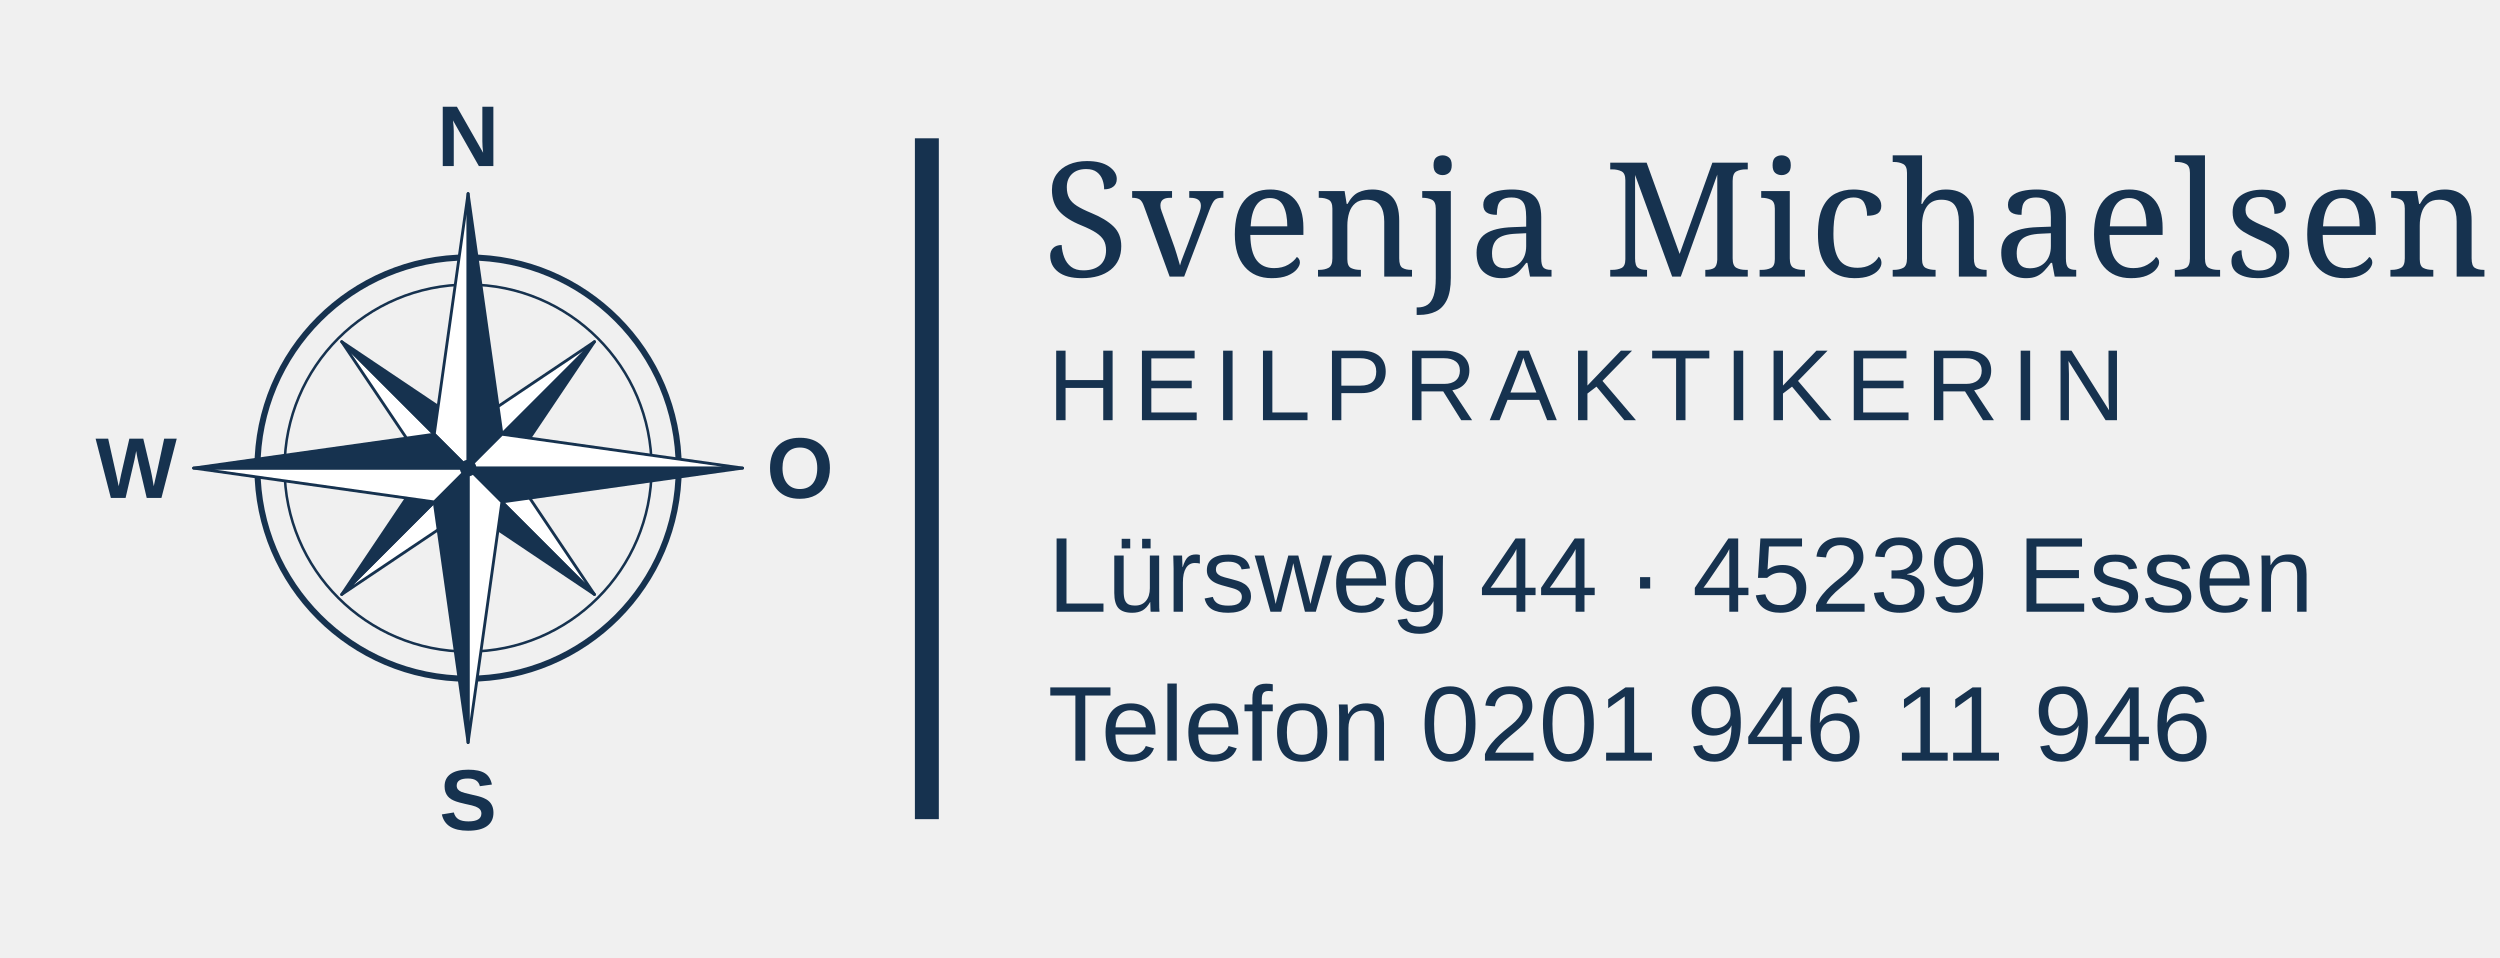
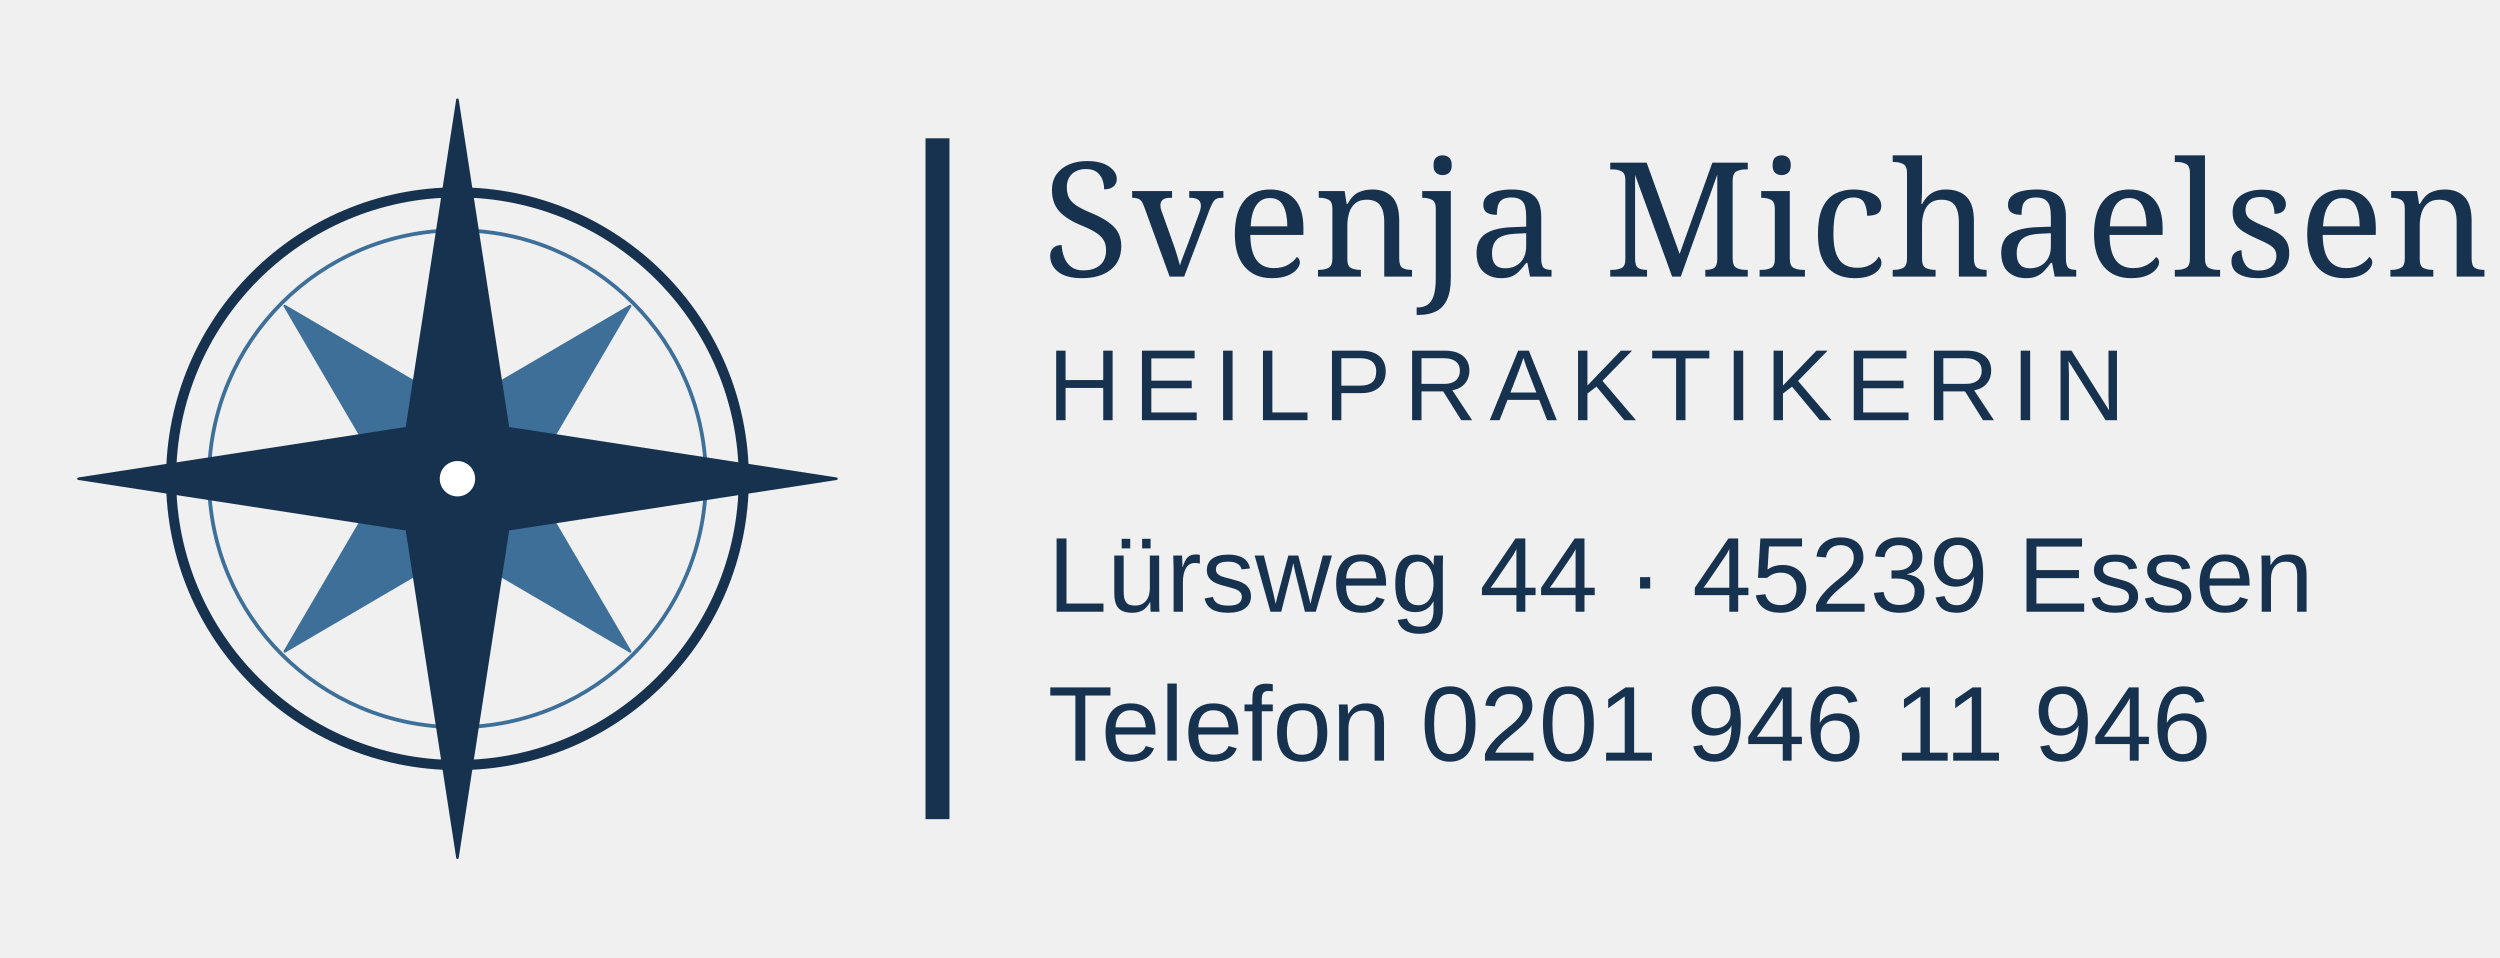
<svg xmlns="http://www.w3.org/2000/svg" viewBox="0 0 470 180" width="47mm" height="18mm" role="img" aria-label="Praxisstempel Naturheilpraxis Svenja Michaelsen">
-   <g transform="translate(16,16) scale(0.60)">
-     <circle cx="120.0" cy="120.0" r="66" fill="none" stroke="#16324f" stroke-width="1.9" />
-     <circle cx="120.0" cy="120.0" r="57.5" fill="none" stroke="#16324f" stroke-width="0.8" />
-     <path d="M120.00,120.00 L120.00,107.00 L159.60,80.40 Z" fill="#ffffff" stroke="#16324f" stroke-width="0.9" stroke-linejoin="round" />
-     <path d="M120.00,120.00 L159.60,80.40 L133.00,120.00 Z" fill="#16324f" stroke="#16324f" stroke-width="0.9" stroke-linejoin="round" />
-     <path d="M120.00,120.00 L133.00,120.00 L159.60,159.60 Z" fill="#ffffff" stroke="#16324f" stroke-width="0.9" stroke-linejoin="round" />
-     <path d="M120.00,120.00 L159.60,159.60 L120.00,133.00 Z" fill="#16324f" stroke="#16324f" stroke-width="0.9" stroke-linejoin="round" />
-     <path d="M120.00,120.00 L120.00,133.00 L80.40,159.60 Z" fill="#ffffff" stroke="#16324f" stroke-width="0.9" stroke-linejoin="round" />
-     <path d="M120.00,120.00 L80.40,159.60 L107.00,120.00 Z" fill="#16324f" stroke="#16324f" stroke-width="0.9" stroke-linejoin="round" />
-     <path d="M120.00,120.00 L107.00,120.00 L80.40,80.40 Z" fill="#ffffff" stroke="#16324f" stroke-width="0.9" stroke-linejoin="round" />
-     <path d="M120.00,120.00 L80.40,80.40 L120.00,107.00 Z" fill="#16324f" stroke="#16324f" stroke-width="0.9" stroke-linejoin="round" />
-     <path d="M120.00,120.00 L109.39,109.39 L120.00,34.00 Z" fill="#ffffff" stroke="#16324f" stroke-width="0.9" stroke-linejoin="round" />
-     <path d="M120.00,120.00 L120.00,34.00 L130.61,109.39 Z" fill="#16324f" stroke="#16324f" stroke-width="0.9" stroke-linejoin="round" />
-     <path d="M120.00,120.00 L130.61,109.39 L206.00,120.00 Z" fill="#ffffff" stroke="#16324f" stroke-width="0.9" stroke-linejoin="round" />
-     <path d="M120.00,120.00 L206.00,120.00 L130.61,130.61 Z" fill="#16324f" stroke="#16324f" stroke-width="0.9" stroke-linejoin="round" />
-     <path d="M120.00,120.00 L130.61,130.61 L120.00,206.00 Z" fill="#ffffff" stroke="#16324f" stroke-width="0.9" stroke-linejoin="round" />
-     <path d="M120.00,120.00 L120.00,206.00 L109.39,130.61 Z" fill="#16324f" stroke="#16324f" stroke-width="0.9" stroke-linejoin="round" />
-     <path d="M120.00,120.00 L109.39,130.61 L34.00,120.00 Z" fill="#ffffff" stroke="#16324f" stroke-width="0.9" stroke-linejoin="round" />
-     <path d="M120.00,120.00 L34.00,120.00 L109.39,109.39 Z" fill="#16324f" stroke="#16324f" stroke-width="0.9" stroke-linejoin="round" />
-     <circle cx="120.0" cy="120.0" r="2.6" fill="#16324f" />
-     <text x="120.0" y="16.0" fill="#16324f" font-family="Arial,Helvetica,sans-serif" font-size="27" font-weight="700" text-anchor="middle" dominant-baseline="central">N</text>
-     <text x="224.0" y="120.0" fill="#16324f" font-family="Arial,Helvetica,sans-serif" font-size="27" font-weight="700" text-anchor="middle" dominant-baseline="central">O</text>
-     <text x="120.0" y="224.0" fill="#16324f" font-family="Arial,Helvetica,sans-serif" font-size="27" font-weight="700" text-anchor="middle" dominant-baseline="central">S</text>
-     <text x="16.0" y="120.0" fill="#16324f" font-family="Arial,Helvetica,sans-serif" font-size="27" font-weight="700" text-anchor="middle" dominant-baseline="central">W</text>
-   </g>
-   <rect x="172" y="26" width="4.5" height="128" fill="#16324f" />
+   <svg x="10" y="14" width="152" height="152" viewBox="24 24 192 192">
+     <circle cx="120.0" cy="120.0" r="68" fill="none" stroke="#16324f" stroke-width="2.4" />
+     <circle cx="120.0" cy="120.0" r="59" fill="none" stroke="#3d6f99" stroke-width="0.9" />
+     <path d="M120.00,120.00 L120.00,103.00 L161.01,78.99 L137.00,120.00 Z" fill="#3d6f99" stroke="#3d6f99" stroke-width="0.6" stroke-linejoin="round" />
+     <path d="M120.00,120.00 L137.00,120.00 L161.01,161.01 L120.00,137.00 Z" fill="#3d6f99" stroke="#3d6f99" stroke-width="0.6" stroke-linejoin="round" />
+     <path d="M120.00,120.00 L120.00,137.00 L78.99,161.01 L103.00,120.00 Z" fill="#3d6f99" stroke="#3d6f99" stroke-width="0.6" stroke-linejoin="round" />
+     <path d="M120.00,120.00 L103.00,120.00 L78.99,78.99 L120.00,103.00 Z" fill="#3d6f99" stroke="#3d6f99" stroke-width="0.6" stroke-linejoin="round" />
+     <path d="M120.00,120.00 L107.98,107.98 L120.00,30.00 L132.02,107.98 Z" fill="#16324f" stroke="#16324f" stroke-width="0.6" stroke-linejoin="round" />
+     <path d="M120.00,120.00 L132.02,107.98 L210.00,120.00 L132.02,132.02 Z" fill="#16324f" stroke="#16324f" stroke-width="0.6" stroke-linejoin="round" />
+     <path d="M120.00,120.00 L132.02,132.02 L120.00,210.00 L107.98,132.02 Z" fill="#16324f" stroke="#16324f" stroke-width="0.6" stroke-linejoin="round" />
+     <path d="M120.00,120.00 L107.98,132.02 L30.00,120.00 L107.98,107.98 Z" fill="#16324f" stroke="#16324f" stroke-width="0.6" stroke-linejoin="round" />
+     <circle cx="120.0" cy="120.0" r="5" fill="#ffffff" stroke="#16324f" stroke-width="1.6" />
+   </svg>
+   <rect x="174" y="26" width="4.5" height="128" fill="#16324f" />
  <text x="196" y="52" fill="#16324f" font-family="Georgia, 'Book Antiqua', serif" font-size="30" letter-spacing=".4">Svenja Michaelsen</text>
  <text x="197" y="79" fill="#16324f" font-family="Arial,Helvetica,sans-serif" font-size="19" letter-spacing="2.4">HEILPRAKTIKERIN</text>
  <text x="197" y="115" fill="#16324f" font-family="Arial,Helvetica,sans-serif" font-size="20">Lürsweg 44 · 45239 Essen</text>
  <text x="197" y="143" fill="#16324f" font-family="Arial,Helvetica,sans-serif" font-size="20">Telefon 0201 946 11 946</text>
</svg>
